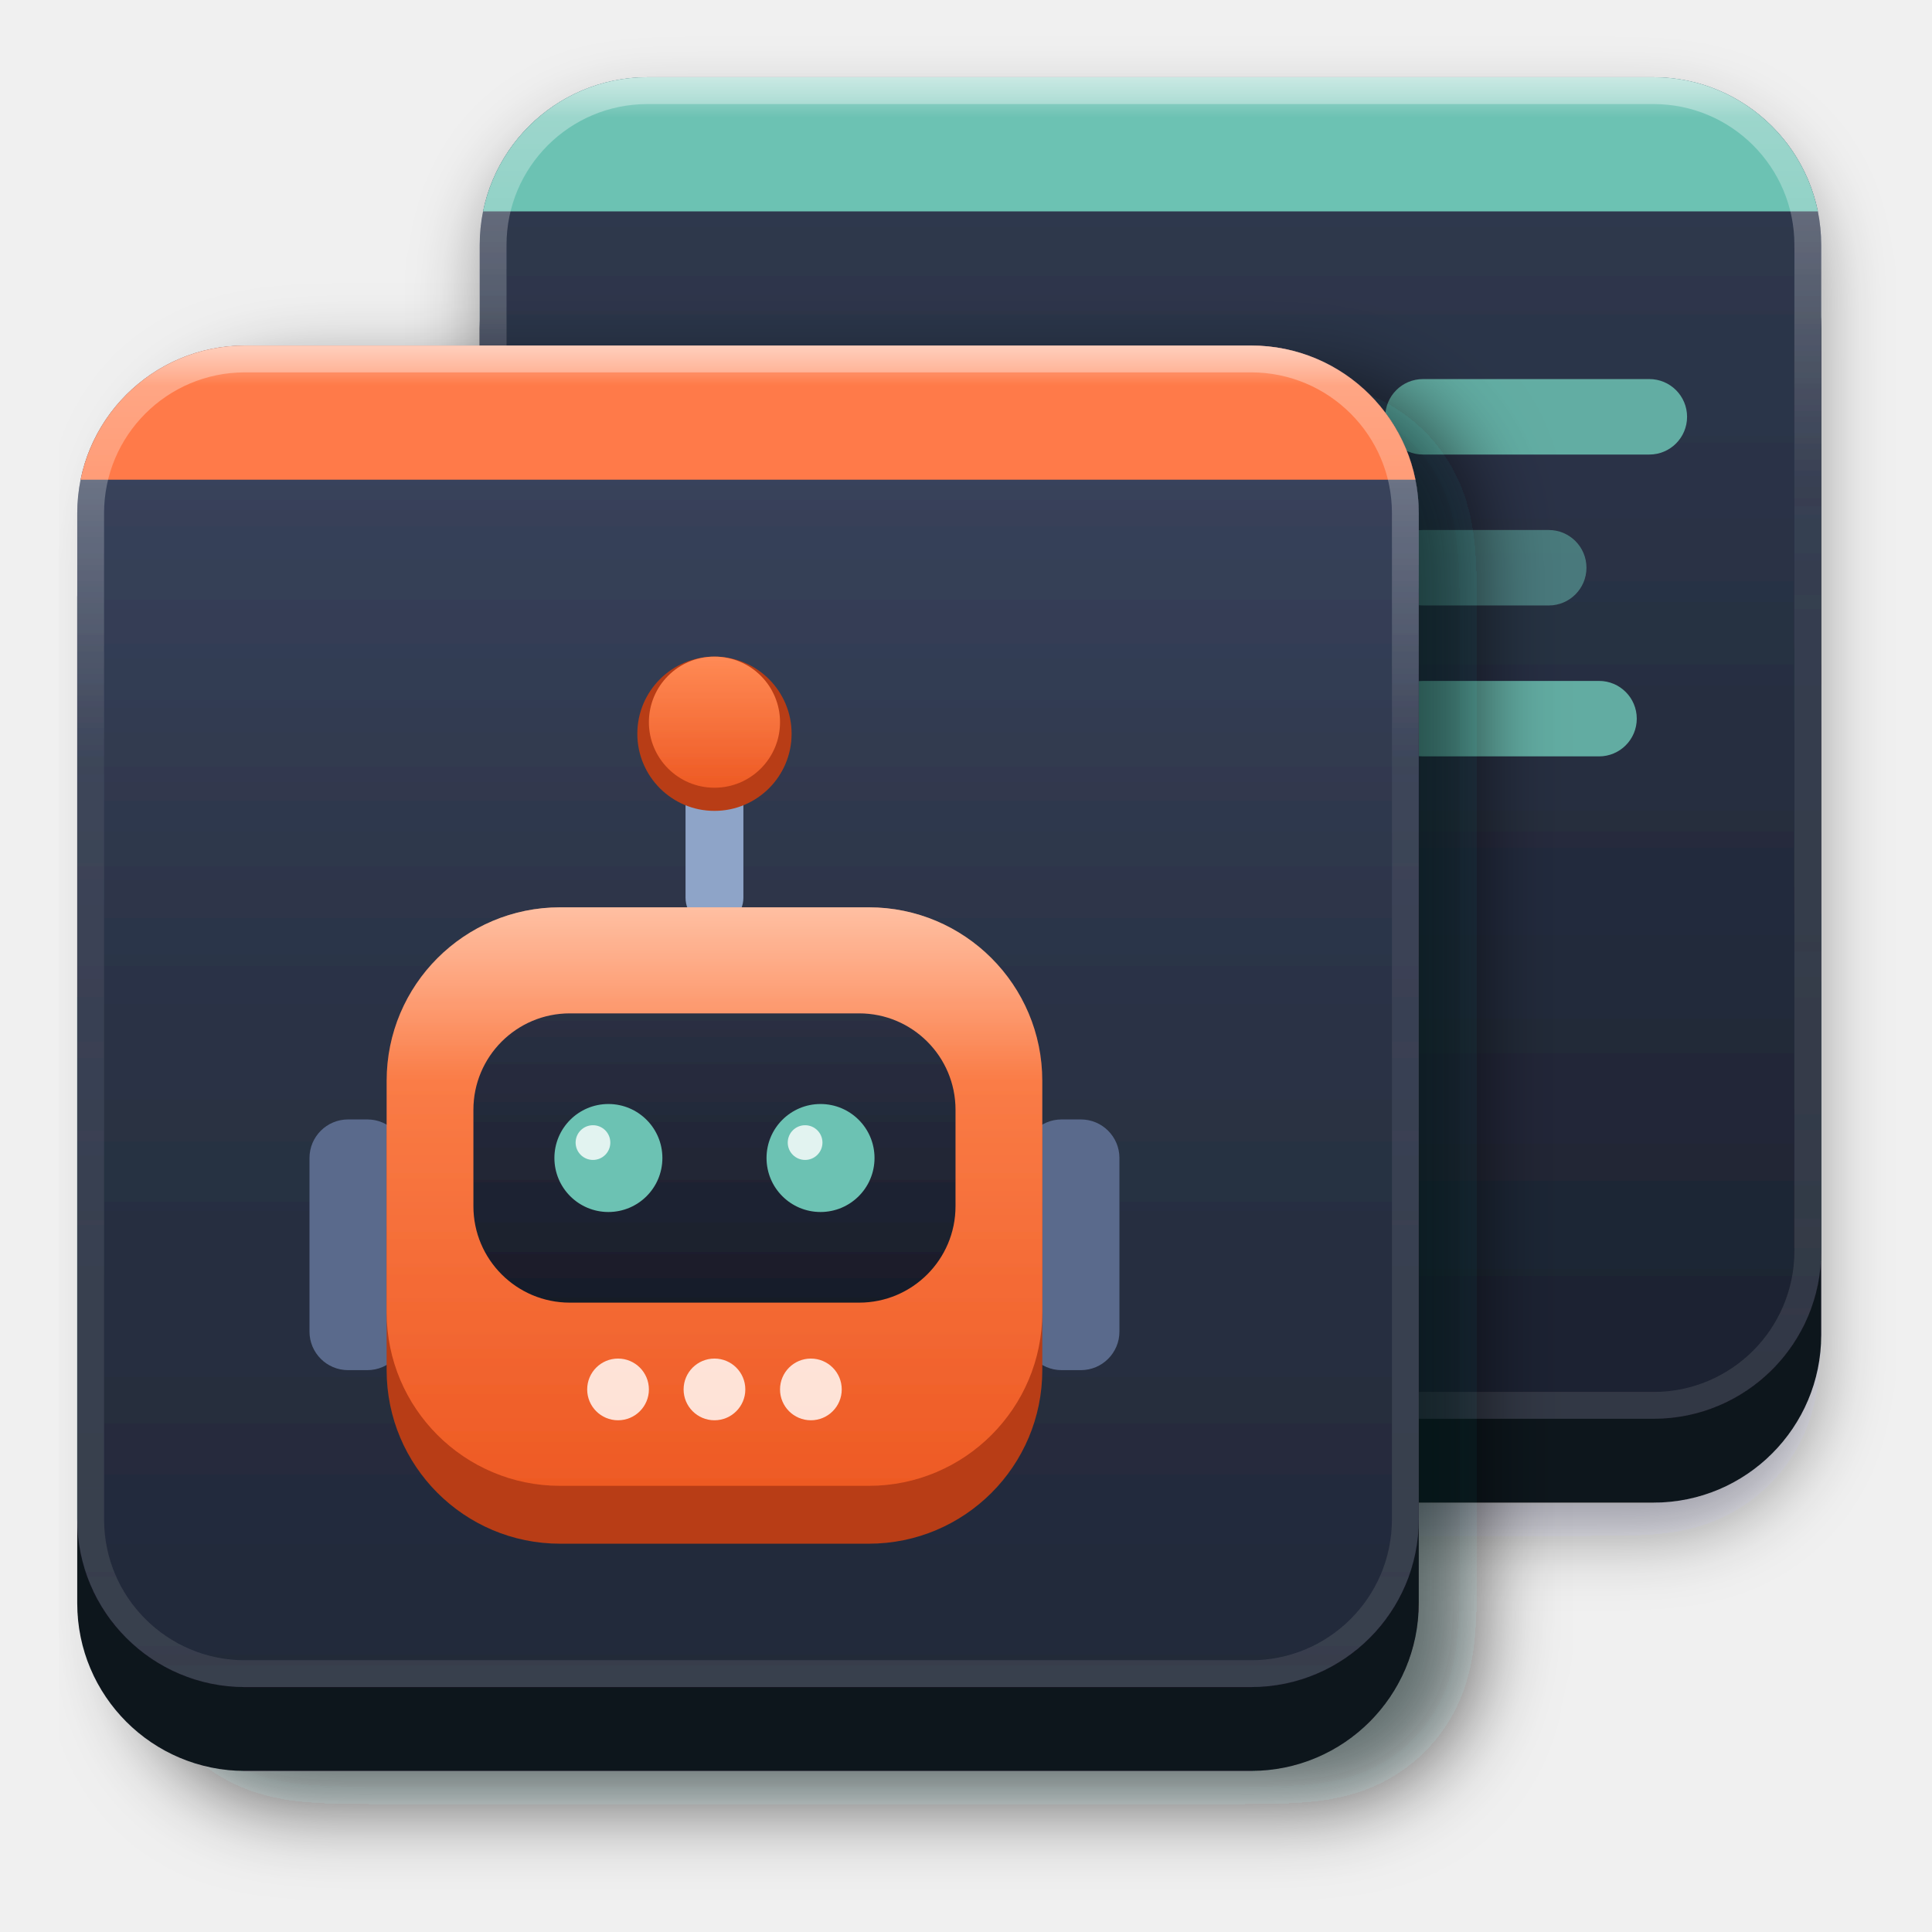
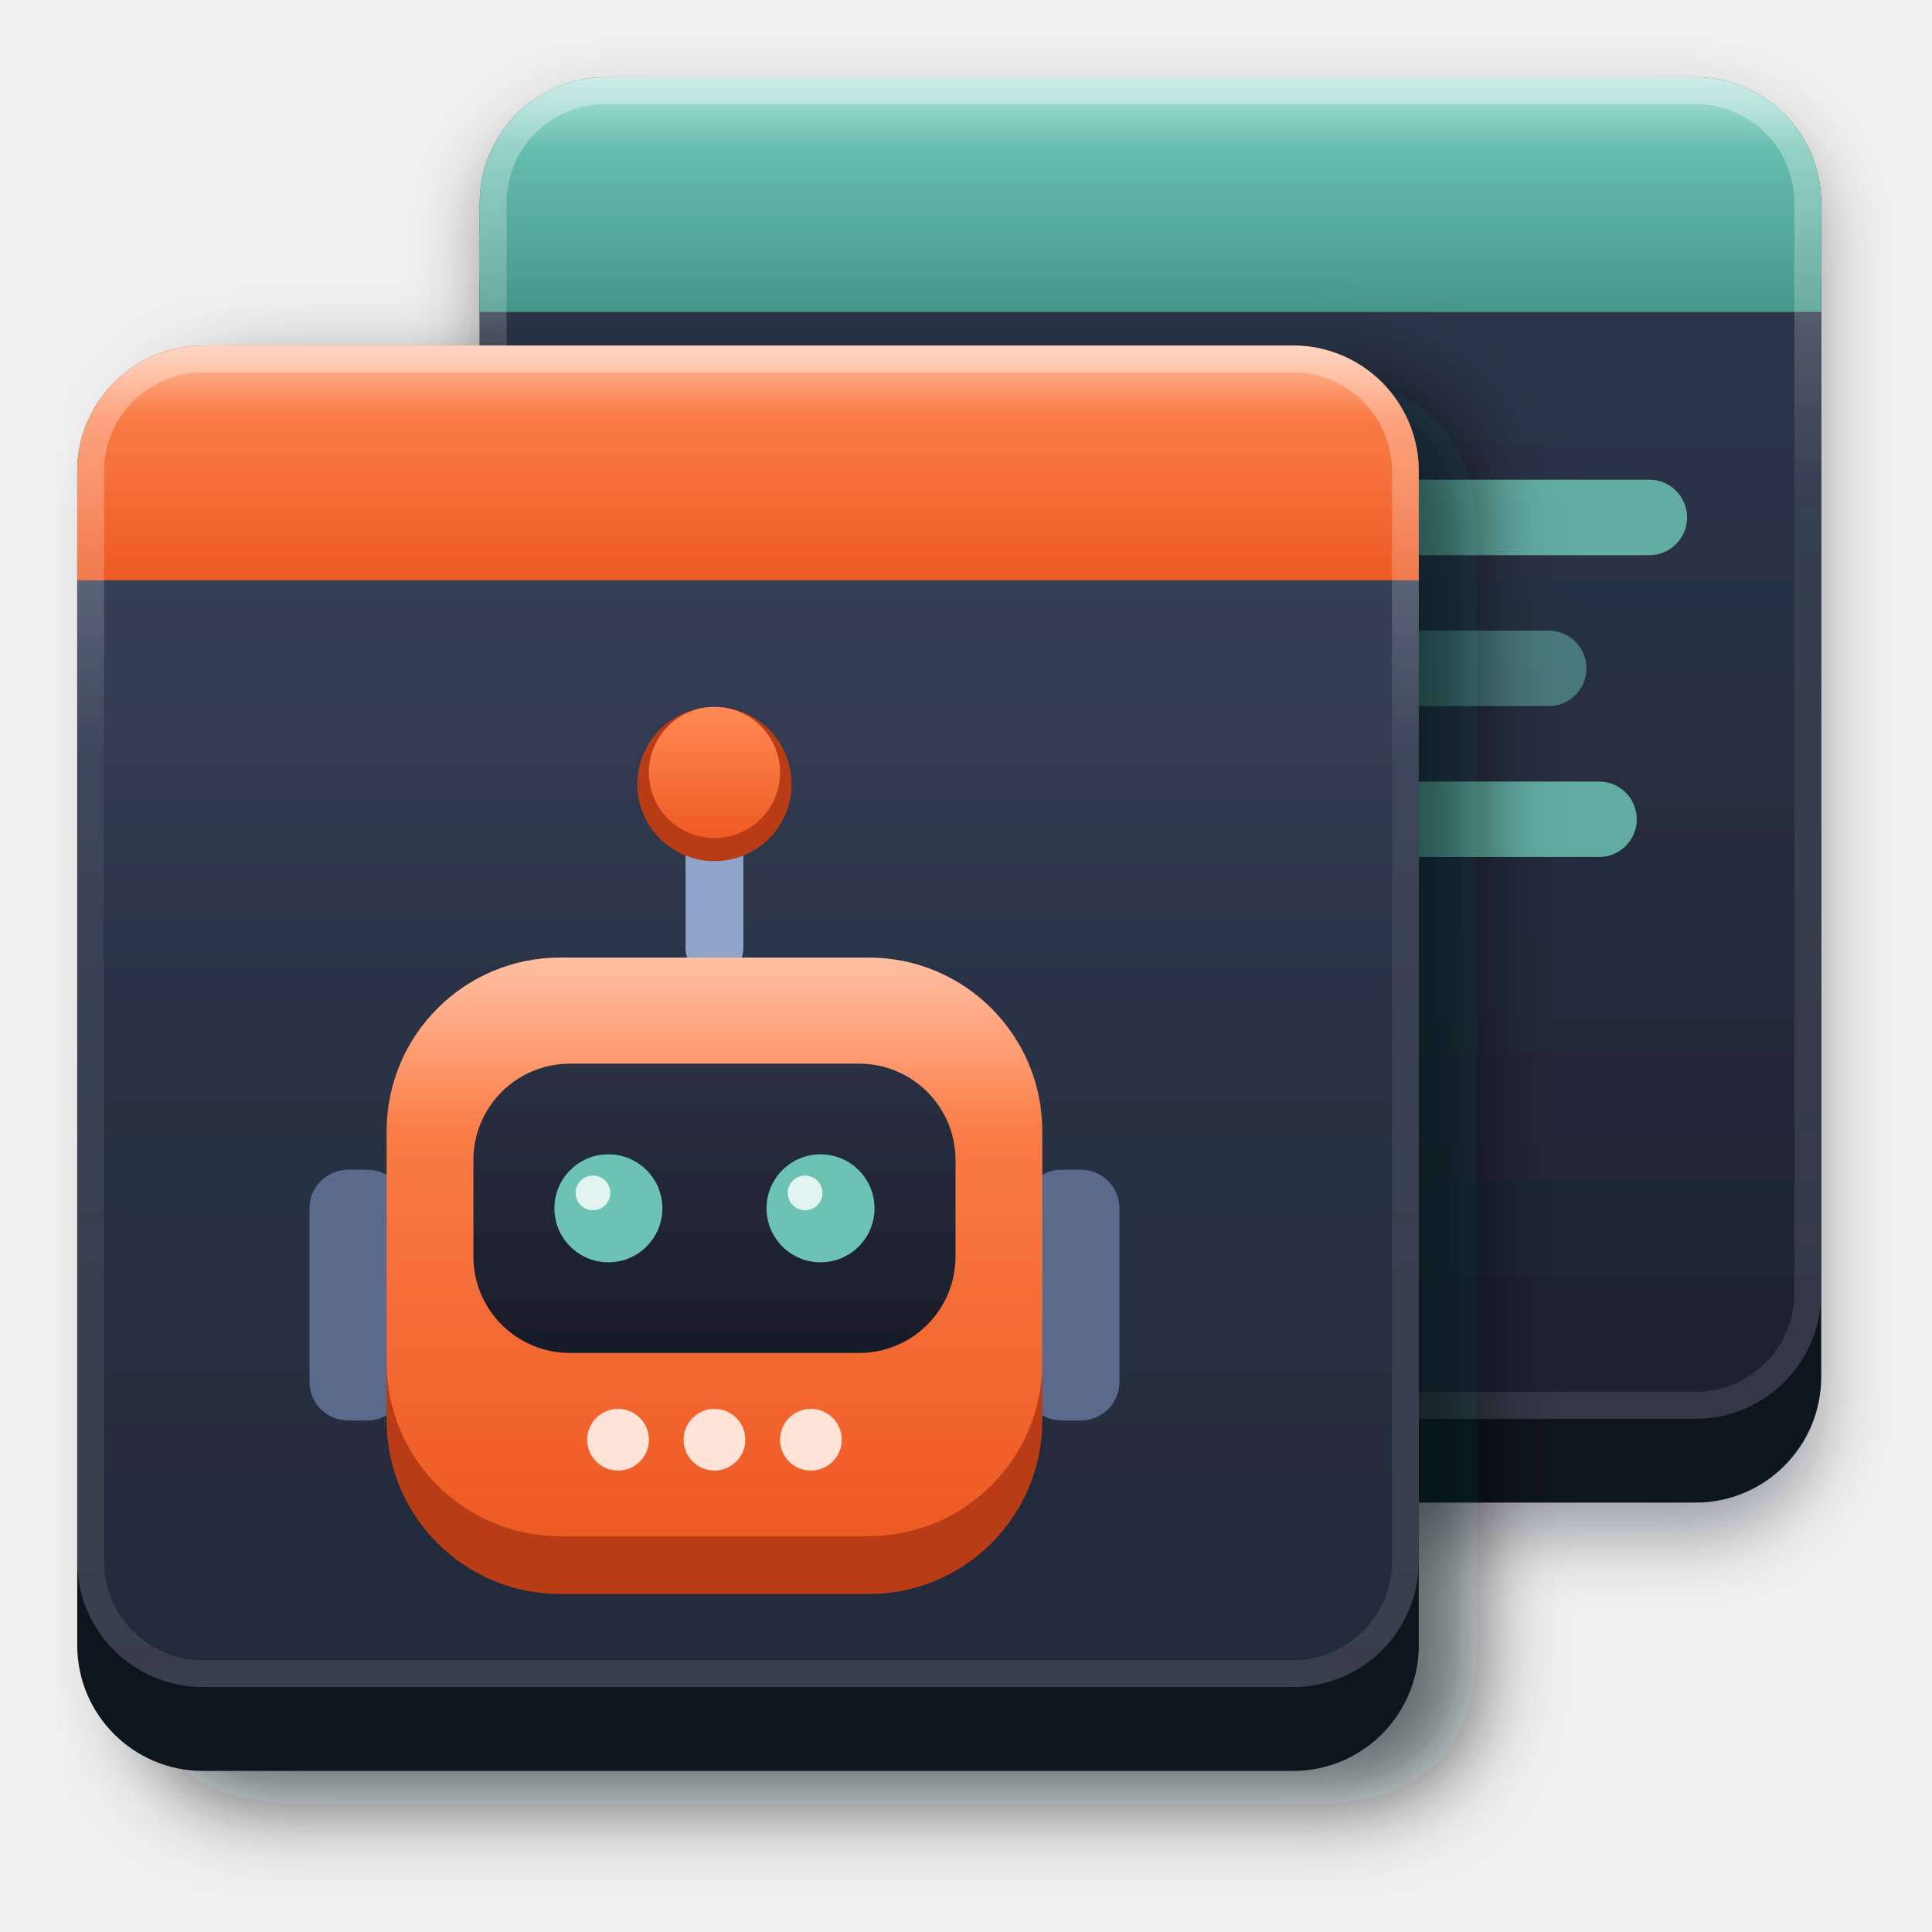
<svg xmlns="http://www.w3.org/2000/svg" role="img" aria-label="cagents" width="128" height="128" viewBox="0 0 128 128">
  <defs>
    <linearGradient id="coral" x1="0" y1="0" x2="0" y2="1">
      <stop offset="0" stop-color="#FF8A55" />
      <stop offset="1" stop-color="#EE5A24" />
+     </linearGradient>
+     <linearGradient id="teal" x1="0" y1="0" x2="0" y2="1">
+       <stop offset="0" stop-color="#74CCBC" />
+       <stop offset="1" stop-color="#46988A" />
    </linearGradient>
    <linearGradient id="screen" x1="0" y1="0" x2="0" y2="1">
      <stop offset="0" stop-color="#2A3043" />
      <stop offset="1" stop-color="#181C28" />
    </linearGradient>
    <linearGradient id="gloss" x1="0" y1="0" x2="0" y2="1">
      <stop offset="0" stop-color="#fff" stop-opacity=".45" />
      <stop offset=".3" stop-color="#fff" stop-opacity="0" />
    </linearGradient>
    <filter id="sh" x="-20%" y="-20%" width="140%" height="150%">
      <feDropShadow dx="0" dy="2" stdDeviation="2" flood-color="#0B0D14" flood-opacity=".35" />
    </filter>
    <linearGradient id="obs" x1="0" y1="0" x2="0" y2="1">
      <stop offset="0" stop-color="#3B4660" />
      <stop offset=".5" stop-color="#2A3245" />
      <stop offset="1" stop-color="#222939" />
    </linearGradient>
    <linearGradient id="rim" x1="0" y1="0" x2="0" y2="1">
      <stop offset="0" stop-color="#fff" stop-opacity=".34" />
      <stop offset=".3" stop-color="#fff" stop-opacity=".06" />
      <stop offset="1" stop-color="#fff" stop-opacity=".1" />
    </linearGradient>
    <filter id="sh-r" x="-20%" y="-20%" width="150%" height="150%">
      <feDropShadow dx="3.5" dy="2" stdDeviation="2.4" flood-color="#05070C" flood-opacity=".6" />
    </filter>
    <linearGradient id="obs-back" x1="0" y1="0" x2="0" y2="1">
      <stop offset="0" stop-color="#303A50" />
      <stop offset="1" stop-color="#1C2230" />
    </linearGradient>
  </defs>
  <g transform="translate(64 64) scale(1.111) translate(-53.0 -53.0)">
    <clipPath id="clip-back">
-       <rect x="24" y="0" width="80" height="80" rx="10" />
+       <rect x="24" y="0" width="80" height="80" rx="7.5" />
    </clipPath>
    <g filter="url(#sh)">
-       <rect x="24" y="5" width="80" height="80" rx="10" fill="#11151F" />
-       <rect x="24" y="0" width="80" height="80" rx="10" fill="url(#obs-back)" />
-       <rect x="24" y="0" width="80" height="8" fill="#6CC2B3" clip-path="url(#clip-back)" />
-       <rect x="24" y="0" width="80" height="8" fill="url(#gloss)" clip-path="url(#clip-back)" />
-       <rect x="24.8" y="0.8" width="78.4" height="78.4" rx="9.2" fill="none" stroke="url(#rim)" stroke-width="1.6" />
-       <rect x="78" y="18" width="18" height="4.5" rx="2.25" fill="#6CC2B3" opacity="0.85" />
-       <rect x="78" y="27" width="12" height="4.5" rx="2.25" fill="#6CC2B3" opacity="0.5" />
-       <rect x="78" y="36" width="15" height="4.5" rx="2.25" fill="#6CC2B3" opacity="0.85" />
+       <rect x="24" y="5" width="80" height="80" rx="7.5" fill="#11151F" />
+       <rect x="24" y="0" width="80" height="80" rx="7.5" fill="url(#obs-back)" />
+       <rect x="24" y="0" width="80" height="14" fill="url(#teal)" clip-path="url(#clip-back)" />
+       <rect x="24" y="0" width="80" height="14" fill="url(#gloss)" clip-path="url(#clip-back)" />
+       <rect x="24.8" y="0.8" width="78.4" height="78.4" rx="6.7" fill="none" stroke="url(#rim)" stroke-width="1.6" />
+       <rect x="78" y="24" width="18" height="4.5" rx="2.25" fill="#6CC2B3" opacity="0.85" />
+       <rect x="78" y="33" width="12" height="4.5" rx="2.25" fill="#6CC2B3" opacity="0.5" />
+       <rect x="78" y="42" width="15" height="4.5" rx="2.25" fill="#6CC2B3" opacity="0.85" />
    </g>
    <clipPath id="clip-front">
-       <rect x="0" y="16" width="80" height="80" rx="10" />
+       <rect x="0" y="16" width="80" height="80" rx="7.5" />
    </clipPath>
    <g filter="url(#sh-r)">
-       <rect x="0" y="21" width="80" height="80" rx="10" fill="#11151F" />
-       <rect x="0" y="16" width="80" height="80" rx="10" fill="url(#obs)" />
-       <rect x="0" y="16" width="80" height="8" fill="#FF7A48" clip-path="url(#clip-front)" />
-       <rect x="0" y="16" width="80" height="8" fill="url(#gloss)" clip-path="url(#clip-front)" />
-       <rect x="0.8" y="16.8" width="78.4" height="78.4" rx="9.2" fill="none" stroke="url(#rim)" stroke-width="1.6" />
-       <g transform="translate(38.0 70.2) scale(1.15)">
+       <rect x="0" y="21" width="80" height="80" rx="7.5" fill="#11151F" />
+       <rect x="0" y="16" width="80" height="80" rx="7.5" fill="url(#obs)" />
+       <rect x="0" y="16" width="80" height="14" fill="url(#coral)" clip-path="url(#clip-front)" />
+       <rect x="0" y="16" width="80" height="14" fill="url(#gloss)" clip-path="url(#clip-front)" />
+       <rect x="0.8" y="16.8" width="78.4" height="78.4" rx="6.7" fill="none" stroke="url(#rim)" stroke-width="1.6" />
+       <g transform="translate(38.0 73.2) scale(1.15)">
        <rect x="-1.5" y="-27" width="3" height="10" rx="1.5" fill="#8EA4C8" />
        <circle cx="0" cy="-27" r="4" fill="#B83D16" />
        <circle cx="0" cy="-27.6" r="3.4" fill="url(#coral)" />
        <rect x="-21" y="-7" width="5" height="13" rx="2" fill="#5A6B8C" />
        <rect x="16" y="-7" width="5" height="13" rx="2" fill="#5A6B8C" />
        <rect x="-17" y="-15" width="34" height="30" rx="9" fill="#B83D16" />
        <rect x="-17" y="-18" width="34" height="30" rx="9" fill="url(#coral)" />
        <rect x="-17" y="-18" width="34" height="30" rx="9" fill="url(#gloss)" />
        <rect x="-12.5" y="-12.5" width="25" height="15" rx="5" fill="url(#screen)" />
        <circle cx="-5.5" cy="-5" r="2.8" fill="#6CC2B3" />
        <circle cx="5.5" cy="-5" r="2.8" fill="#6CC2B3" />
        <circle cx="-6.3" cy="-5.8" r=".9" fill="#fff" opacity=".8" />
        <circle cx="4.7" cy="-5.8" r=".9" fill="#fff" opacity=".8" />
        <circle cx="-5" cy="7" r="1.6" fill="#FFF1EA" opacity=".9" />
        <circle cx="0" cy="7" r="1.6" fill="#FFF1EA" opacity=".9" />
        <circle cx="5" cy="7" r="1.6" fill="#FFF1EA" opacity=".9" />
      </g>
    </g>
  </g>
</svg>
